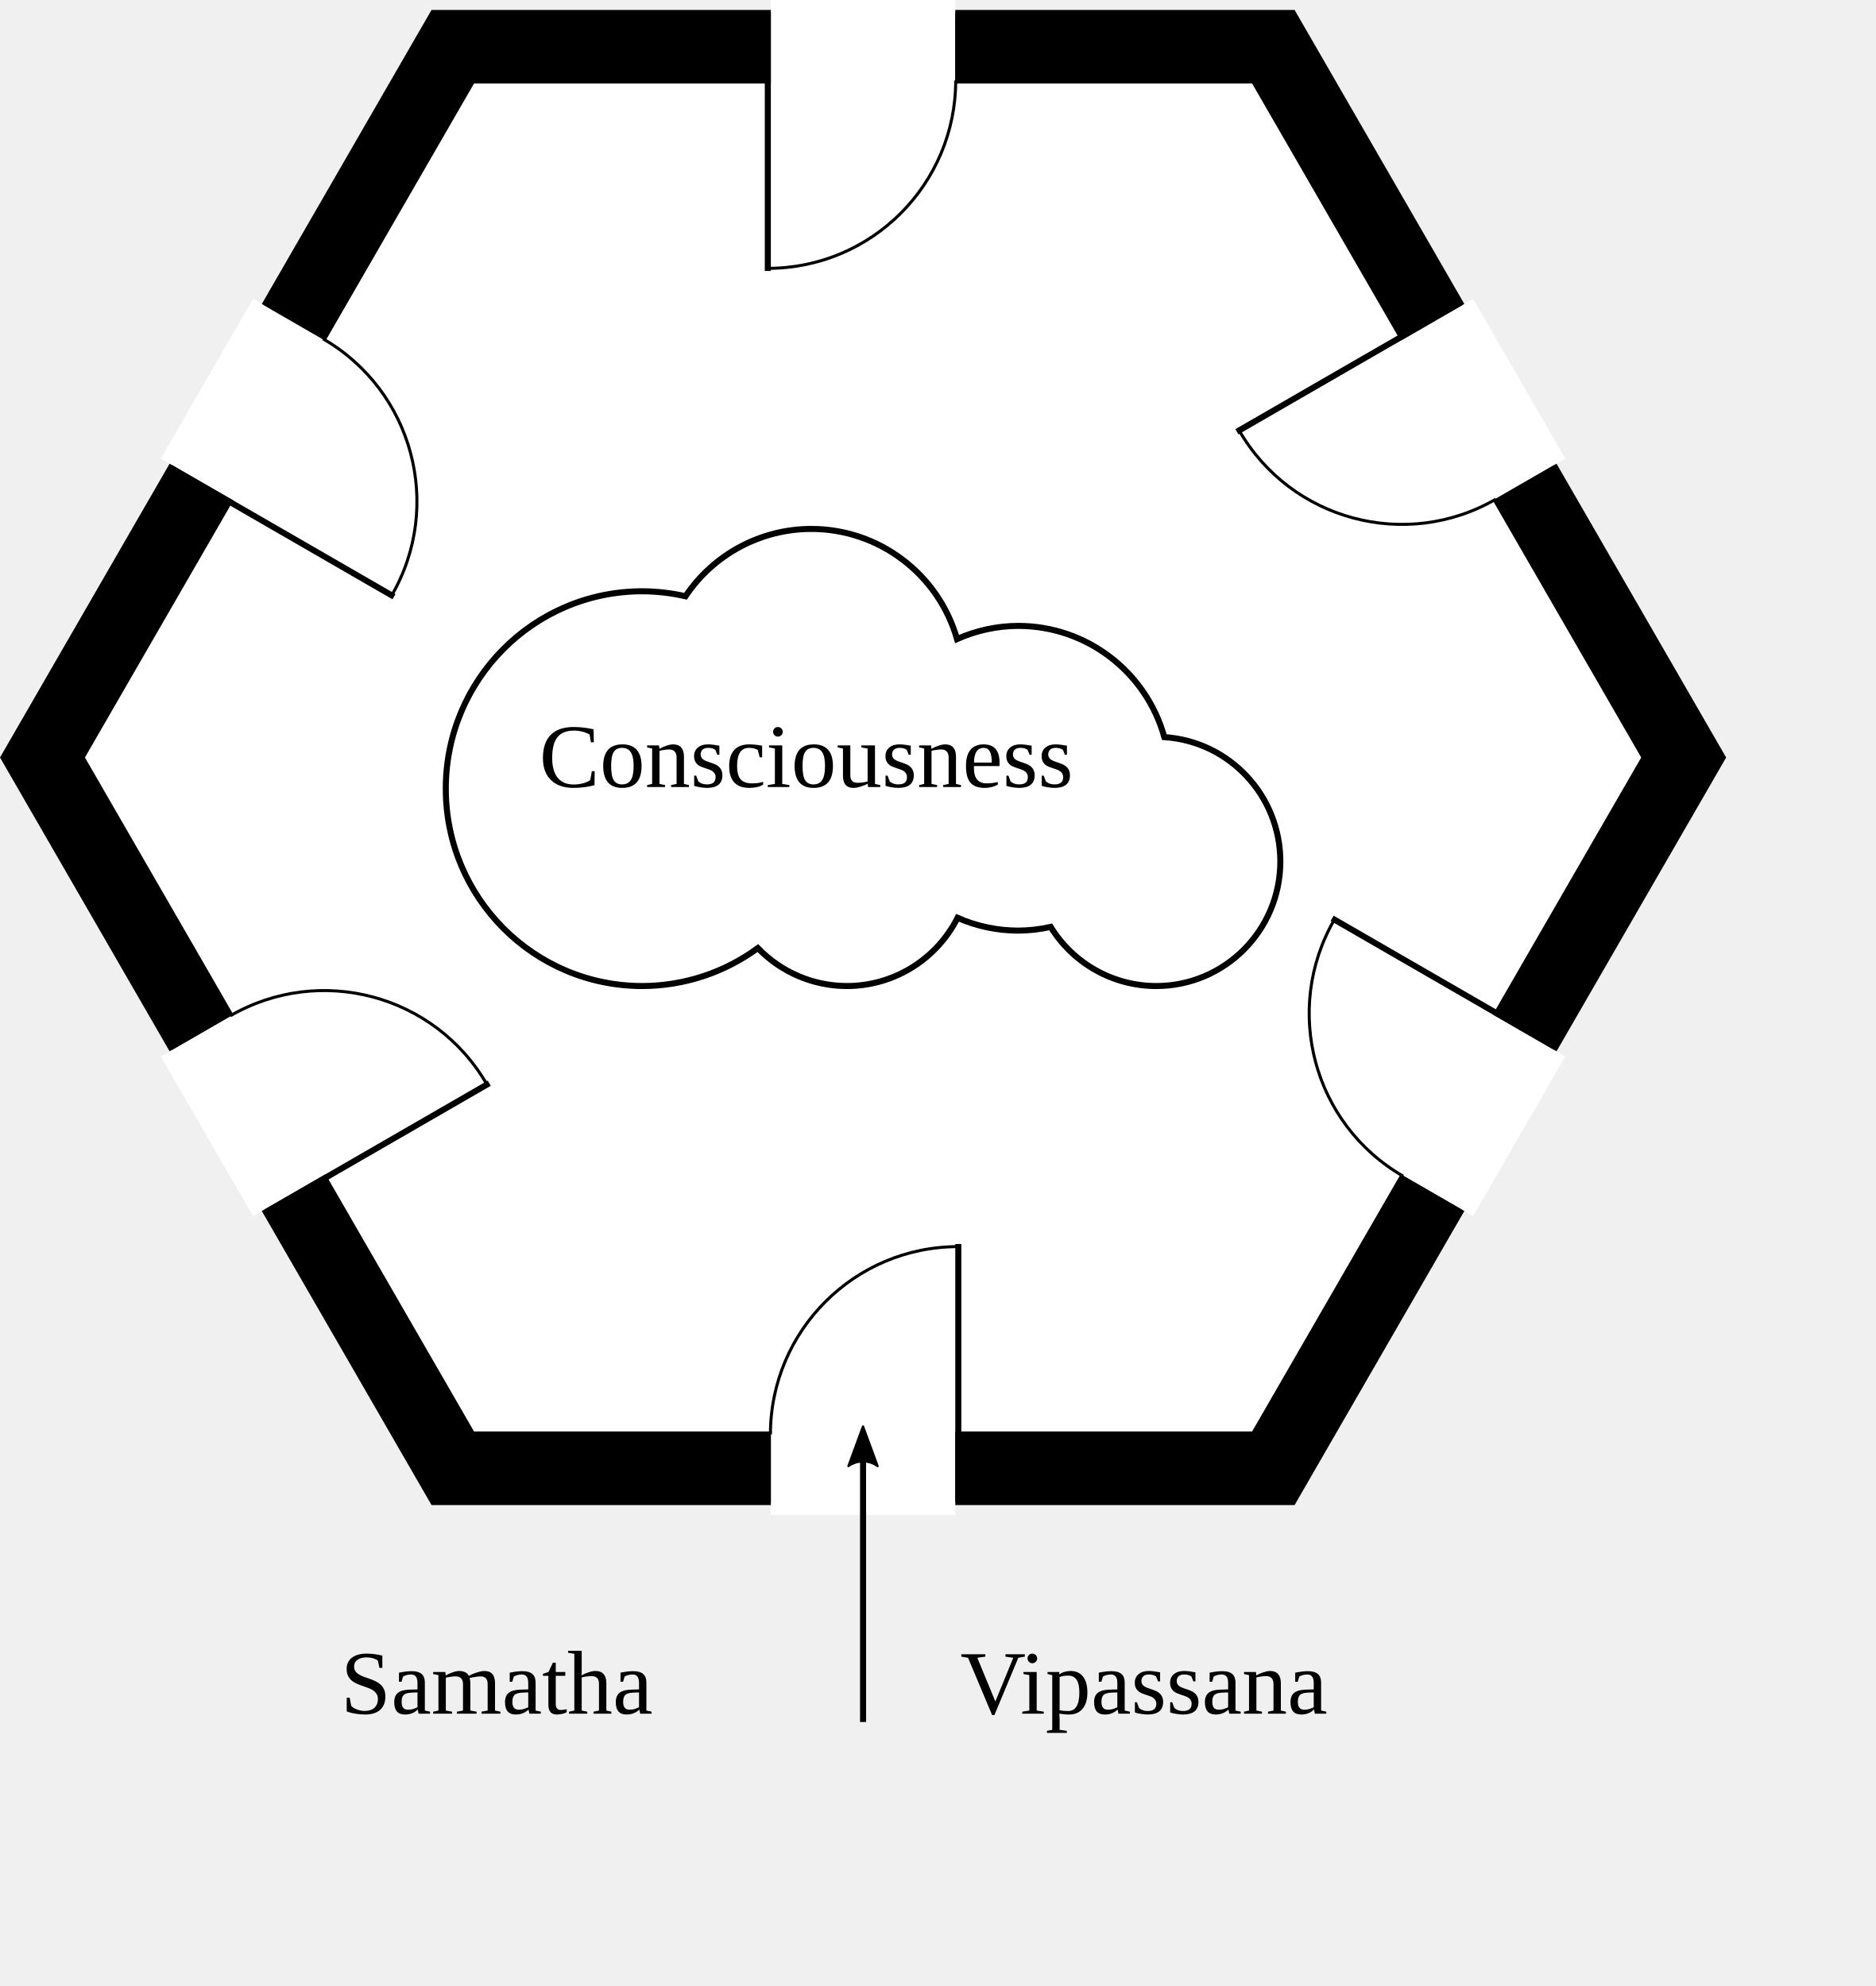
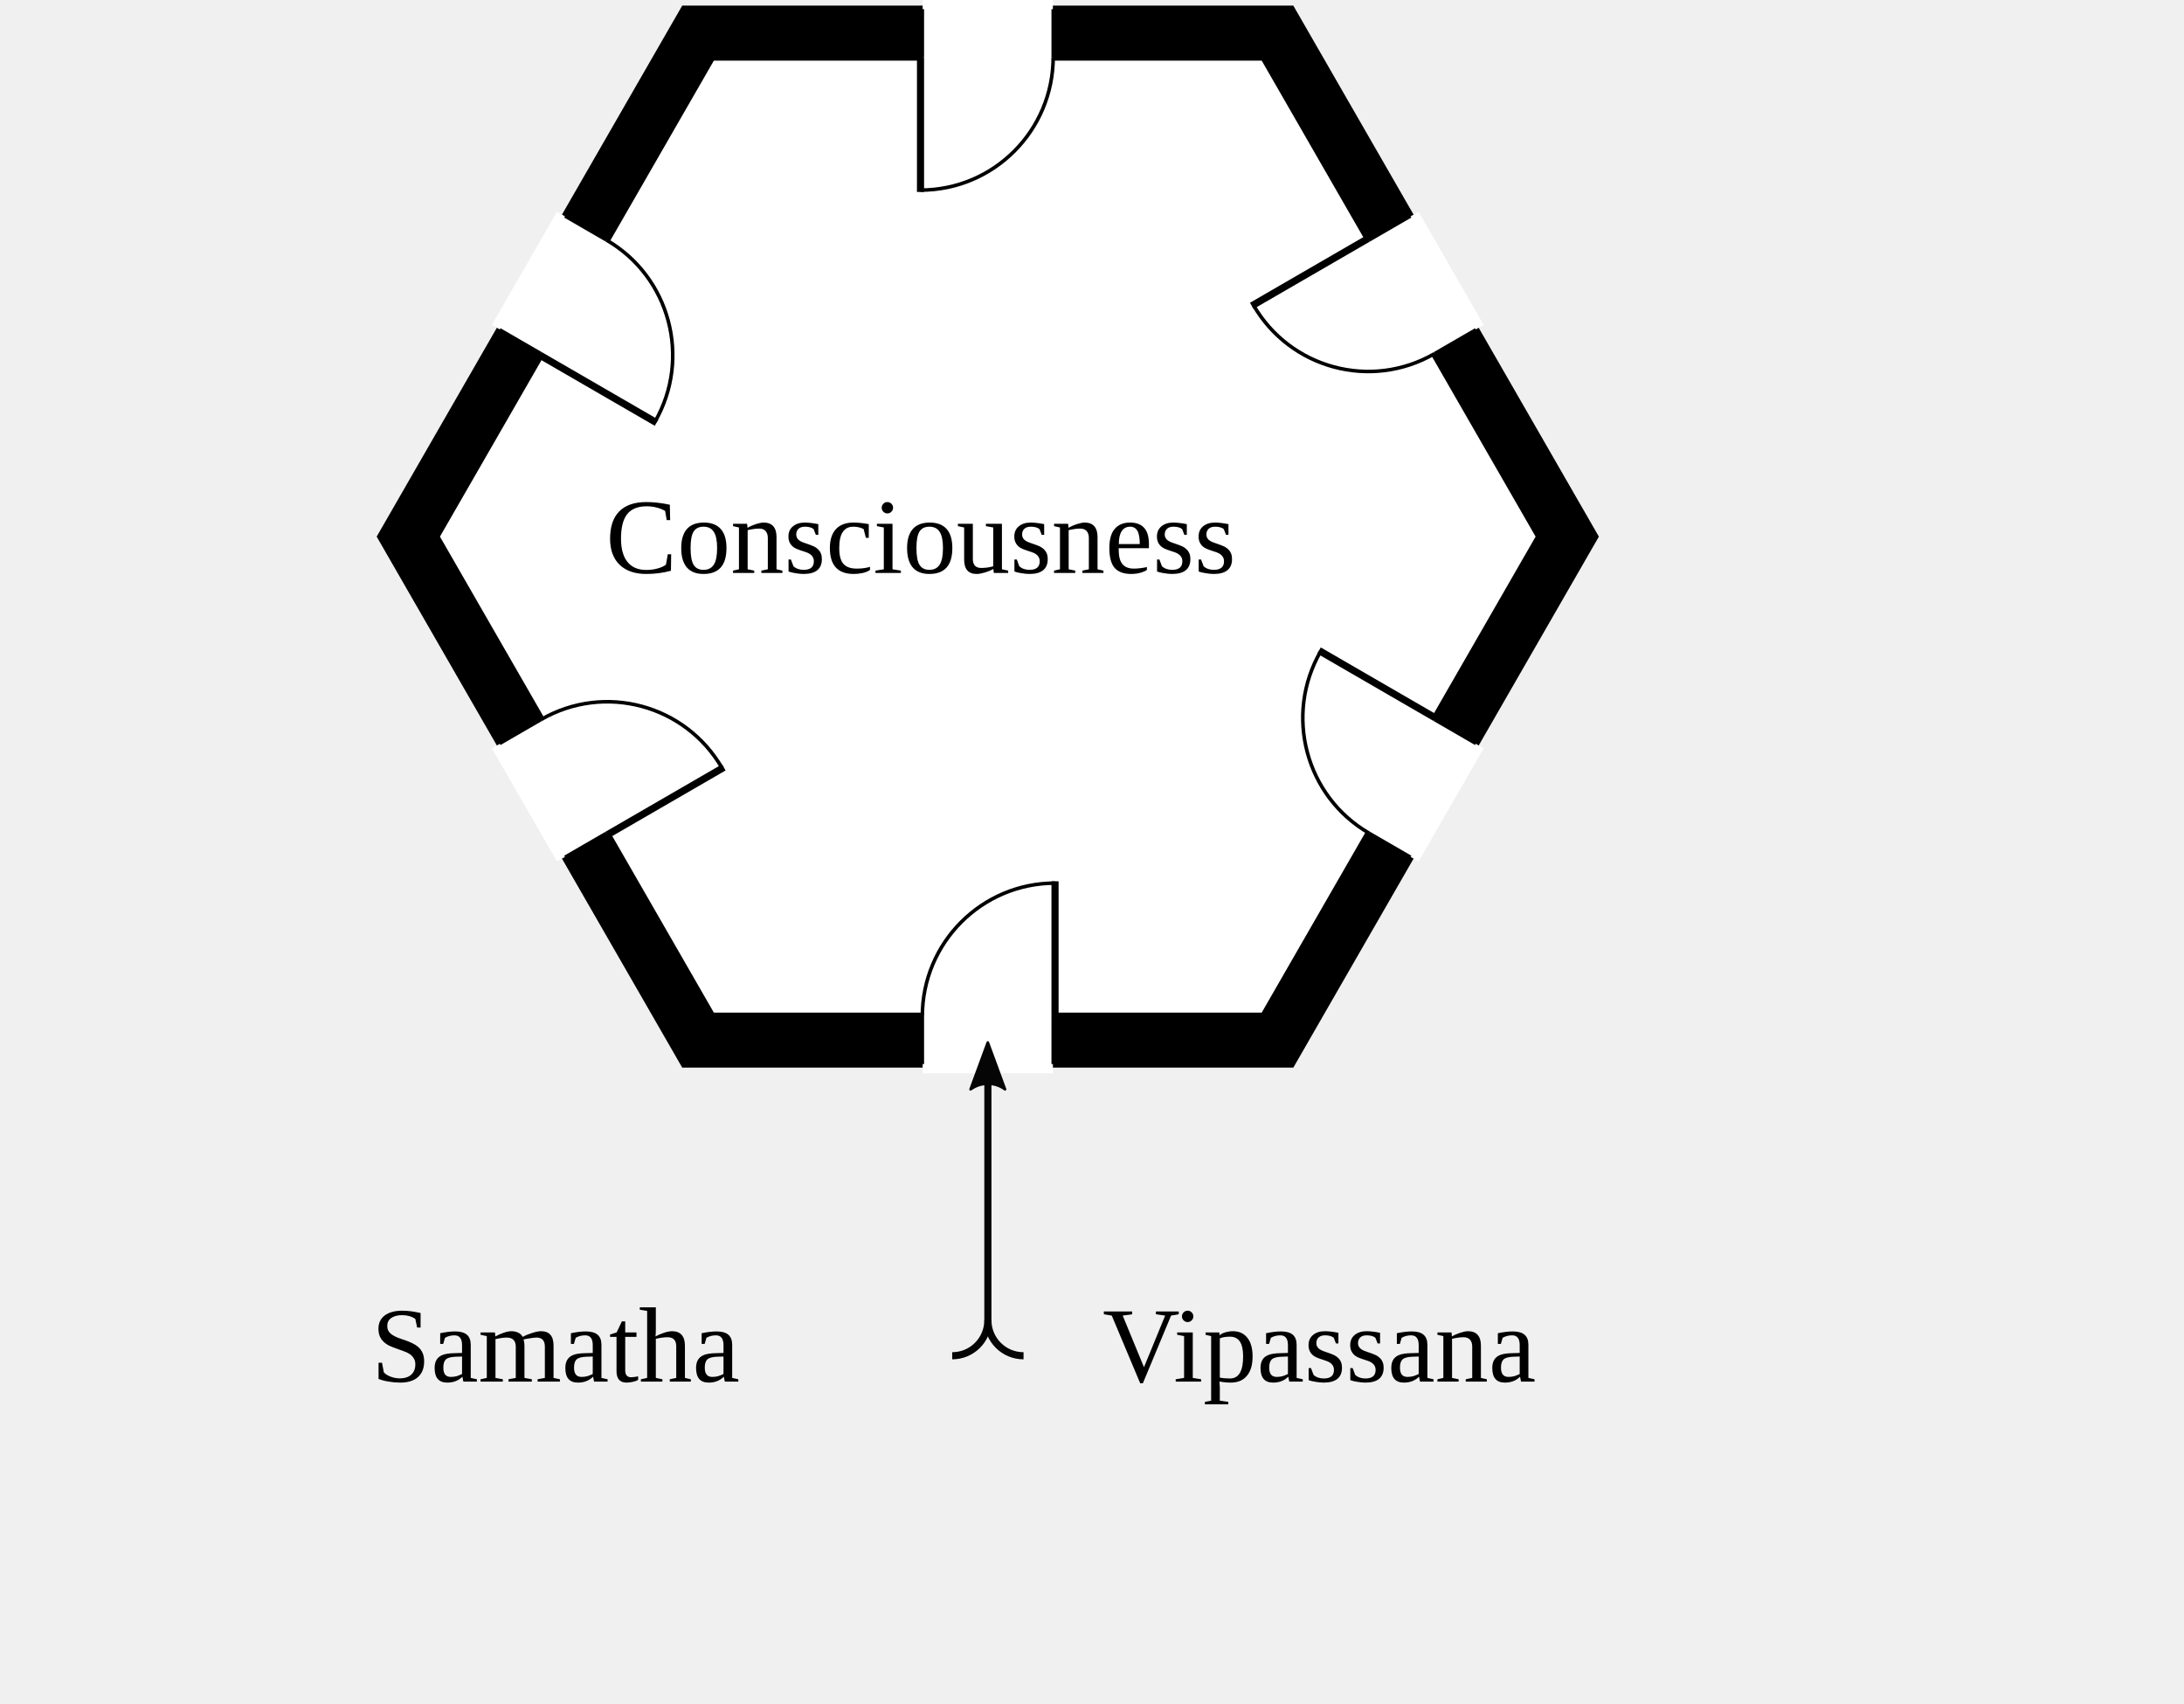
- <svg xmlns="http://www.w3.org/2000/svg" width="87.578mm" height="92.748mm" viewBox="0 0 310.315 328.634" id="svg11429" version="1.1">
+ <svg xmlns="http://www.w3.org/2000/svg" width="86.41mm" height="67.37mm" viewBox="0 0 306.177 238.712" id="svg11429" version="1.1">
  <defs id="defs11431">
+     <marker orient="auto" refY="0" refX="0" id="marker4692" style="overflow:visible">
+       <path id="path4389" style="fill:#000000;fill-opacity:1;fill-rule:evenodd;stroke:#000000;stroke-width:0.625;stroke-linejoin:round;stroke-opacity:1" d="M 8.719,4.034 -2.207,0.016 8.719,-4.002 c -1.745,2.372 -1.735,5.617 -6e-7,8.035 z" transform="scale(-0.6,-0.6)" />
+     </marker>
    <marker orient="auto" refY="0" refX="0" id="Arrow2Mend" style="overflow:visible">
      <path id="path4365" style="fill:#000000;fill-opacity:1;fill-rule:evenodd;stroke:#000000;stroke-width:0.625;stroke-linejoin:round;stroke-opacity:1" d="M 8.719,4.034 -2.207,0.016 8.719,-4.002 c -1.745,2.372 -1.735,5.617 -6e-7,8.035 z" transform="scale(-0.6,-0.6)" />
    </marker>
    <marker orient="auto" refY="0" refX="0" id="marker12303" style="overflow:visible">
      <path id="path12305" style="fill:#000000;fill-opacity:1;fill-rule:evenodd;stroke:#000000;stroke-width:0.625;stroke-linejoin:round;stroke-opacity:1" d="M 8.719,4.034 -2.207,0.016 8.719,-4.002 c -1.745,2.372 -1.735,5.617 -6e-7,8.035 z" transform="scale(0.6,0.6)" />
    </marker>
    <marker orient="auto" refY="0" refX="0" id="Arrow2Mstart" style="overflow:visible">
      <path id="path7719" style="fill:#000000;fill-opacity:1;fill-rule:evenodd;stroke:#000000;stroke-width:0.625;stroke-linejoin:round;stroke-opacity:1" d="M 8.719,4.034 -2.207,0.016 8.719,-4.002 c -1.745,2.372 -1.735,5.617 -6e-7,8.035 z" transform="scale(0.6,0.6)" />
    </marker>
  </defs>
-   <g id="layer1" transform="translate(390.3951,88.79606)">
-     <path style="color:#000000;clip-rule:nonzero;display:inline;overflow:visible;visibility:visible;opacity:1;isolation:auto;mix-blend-mode:normal;color-interpolation:sRGB;color-interpolation-filters:linearRGB;solid-color:#000000;solid-opacity:1;fill:#000000;fill-opacity:1;fill-rule:evenodd;stroke:#000000;stroke-width:0.603;stroke-linecap:butt;stroke-linejoin:miter;stroke-miterlimit:4;stroke-dasharray:none;stroke-dashoffset:0;stroke-opacity:1;color-rendering:auto;image-rendering:auto;shape-rendering:auto;text-rendering:auto;enable-background:accumulate" id="path6807" d="m -73.368,60.682 -85.709,-4e-6 -42.855,-74.226 42.855,-74.226 85.709,4e-6 42.855,74.226 z" transform="matrix(1.65917,0,0,1.659809,-54.7777,59.03121)" />
-     <path transform="matrix(1.508719,0,0,1.509212,-72.26363,56.99138)" d="m -73.368,60.682 -85.709,-4e-6 -42.855,-74.226 42.855,-74.226 85.709,4e-6 42.855,74.226 z" id="path6809" style="color:#000000;clip-rule:nonzero;display:inline;overflow:visible;visibility:visible;opacity:1;isolation:auto;mix-blend-mode:normal;color-interpolation:sRGB;color-interpolation-filters:linearRGB;solid-color:#000000;solid-opacity:1;fill:#ffffff;fill-opacity:1;fill-rule:evenodd;stroke:#000000;stroke-width:0.663;stroke-linecap:butt;stroke-linejoin:miter;stroke-miterlimit:4;stroke-dasharray:none;stroke-dashoffset:0;stroke-opacity:1;color-rendering:auto;image-rendering:auto;shape-rendering:auto;text-rendering:auto;enable-background:accumulate" />
-     <text id="text12128" y="194.773" x="-263.642" style="font-style:normal;font-variant:normal;font-weight:normal;font-stretch:normal;font-size:15px;line-height:125%;font-family:'Times New Roman';-inkscape-font-specification:'Times New Roman, ';text-align:end;letter-spacing:0px;word-spacing:0px;text-anchor:end;fill:#000000;fill-opacity:1;stroke:none;stroke-width:1px;stroke-linecap:butt;stroke-linejoin:miter;stroke-opacity:1" xml:space="preserve">
-       <tspan y="194.773" x="-263.642" id="tspan12130">Samatha</tspan>
+   <g id="layer1" transform="translate(386.1027,38.85945)">
+     <g id="g4221" transform="matrix(0.5983772,0,0,0.6000009,-99.46104,14.41826)">
+       <path transform="matrix(1.65917,0,0,1.659809,-54.7777,59.03121)" d="m -73.368,60.682 -85.709,-4e-6 -42.855,-74.226 42.855,-74.226 85.709,4e-6 42.855,74.226 z" id="path6807" style="color:#000000;clip-rule:nonzero;display:inline;overflow:visible;visibility:visible;opacity:1;isolation:auto;mix-blend-mode:normal;color-interpolation:sRGB;color-interpolation-filters:linearRGB;solid-color:#000000;solid-opacity:1;fill:#000000;fill-opacity:1;fill-rule:evenodd;stroke:#000000;stroke-width:1.006;stroke-linecap:butt;stroke-linejoin:miter;stroke-miterlimit:4;stroke-dasharray:none;stroke-dashoffset:0;stroke-opacity:1;color-rendering:auto;image-rendering:auto;shape-rendering:auto;text-rendering:auto;enable-background:accumulate" />
+       <path style="color:#000000;clip-rule:nonzero;display:inline;overflow:visible;visibility:visible;opacity:1;isolation:auto;mix-blend-mode:normal;color-interpolation:sRGB;color-interpolation-filters:linearRGB;solid-color:#000000;solid-opacity:1;fill:#ffffff;fill-opacity:1;fill-rule:evenodd;stroke:#000000;stroke-width:1.106;stroke-linecap:butt;stroke-linejoin:miter;stroke-miterlimit:4;stroke-dasharray:none;stroke-dashoffset:0;stroke-opacity:1;color-rendering:auto;image-rendering:auto;shape-rendering:auto;text-rendering:auto;enable-background:accumulate" id="path6809" d="m -73.368,60.682 -85.709,-4e-6 -42.855,-74.226 42.855,-74.226 85.709,4e-6 42.855,74.226 z" transform="matrix(1.508719,0,0,1.509212,-72.26363,56.99138)" />
+       <g transform="translate(3.515567,0)" id="g6825">
+         <rect style="color:#000000;clip-rule:nonzero;display:inline;overflow:visible;visibility:visible;opacity:1;isolation:auto;mix-blend-mode:normal;color-interpolation:sRGB;color-interpolation-filters:linearRGB;solid-color:#000000;solid-opacity:1;fill:#ffffff;fill-opacity:1;fill-rule:evenodd;stroke:none;stroke-width:1;stroke-linecap:butt;stroke-linejoin:miter;stroke-miterlimit:4;stroke-dasharray:none;stroke-dashoffset:0;stroke-opacity:1;color-rendering:auto;image-rendering:auto;shape-rendering:auto;text-rendering:auto;enable-background:accumulate" id="rect6811" width="30.515" height="15.122" x="-266.384" y="146.772" />
+         <path style="fill:none;fill-rule:evenodd;stroke:#000000;stroke-width:1.669px;stroke-linecap:butt;stroke-linejoin:miter;stroke-opacity:1" d="m -266.884,159.751 0,-11.178" id="path6813" />
+         <path style="fill:none;fill-rule:evenodd;stroke:#000000;stroke-width:1.669px;stroke-linecap:butt;stroke-linejoin:miter;stroke-opacity:1" d="m -235.37,159.751 0,-11.178" id="path6815" />
+         <path style="fill:none;fill-rule:evenodd;stroke:#000000;stroke-width:1.669px;stroke-linecap:butt;stroke-linejoin:miter;stroke-opacity:1" d="m -235.37,148.573 0,-31.515" id="path6817" />
+         <path style="color:#000000;clip-rule:nonzero;display:inline;overflow:visible;visibility:visible;opacity:1;isolation:auto;mix-blend-mode:normal;color-interpolation:sRGB;color-interpolation-filters:linearRGB;solid-color:#000000;solid-opacity:1;fill:none;fill-opacity:1;fill-rule:evenodd;stroke:#000000;stroke-width:0.834;stroke-linecap:butt;stroke-linejoin:miter;stroke-miterlimit:4;stroke-dasharray:none;stroke-dashoffset:0;stroke-opacity:1;color-rendering:auto;image-rendering:auto;shape-rendering:auto;text-rendering:auto;enable-background:accumulate" id="path6823" d="m -266.454,148.573 a 31.084,31.084 0 0 1 31.084,-31.084" />
+       </g>
+       <g id="g6832" transform="matrix(-1,0,0,-1,-498.7384,73.09852)">
+         <rect y="146.772" x="-266.384" height="15.122" width="30.515" id="rect6834" style="color:#000000;clip-rule:nonzero;display:inline;overflow:visible;visibility:visible;opacity:1;isolation:auto;mix-blend-mode:normal;color-interpolation:sRGB;color-interpolation-filters:linearRGB;solid-color:#000000;solid-opacity:1;fill:#ffffff;fill-opacity:1;fill-rule:evenodd;stroke:none;stroke-width:1;stroke-linecap:butt;stroke-linejoin:miter;stroke-miterlimit:4;stroke-dasharray:none;stroke-dashoffset:0;stroke-opacity:1;color-rendering:auto;image-rendering:auto;shape-rendering:auto;text-rendering:auto;enable-background:accumulate" />
+         <path id="path6836" d="m -266.884,159.751 0,-11.178" style="fill:none;fill-rule:evenodd;stroke:#000000;stroke-width:1.669px;stroke-linecap:butt;stroke-linejoin:miter;stroke-opacity:1" />
+         <path id="path6838" d="m -235.37,159.751 0,-11.178" style="fill:none;fill-rule:evenodd;stroke:#000000;stroke-width:1.669px;stroke-linecap:butt;stroke-linejoin:miter;stroke-opacity:1" />
+         <path id="path6840" d="m -235.37,148.573 0,-31.515" style="fill:none;fill-rule:evenodd;stroke:#000000;stroke-width:1.669px;stroke-linecap:butt;stroke-linejoin:miter;stroke-opacity:1" />
+         <path d="m -266.454,148.573 a 31.084,31.084 0 0 1 31.084,-31.084" id="path6842" style="color:#000000;clip-rule:nonzero;display:inline;overflow:visible;visibility:visible;opacity:1;isolation:auto;mix-blend-mode:normal;color-interpolation:sRGB;color-interpolation-filters:linearRGB;solid-color:#000000;solid-opacity:1;fill:none;fill-opacity:1;fill-rule:evenodd;stroke:#000000;stroke-width:0.834;stroke-linecap:butt;stroke-linejoin:miter;stroke-miterlimit:4;stroke-dasharray:none;stroke-dashoffset:0;stroke-opacity:1;color-rendering:auto;image-rendering:auto;shape-rendering:auto;text-rendering:auto;enable-background:accumulate" />
+       </g>
+       <g transform="matrix(0.5,0.8660254,-0.8660254,0.5,-92.15313,232.7124)" id="g6868">
+         <g transform="translate(3.515567,0)" id="g6844">
+           <rect style="color:#000000;clip-rule:nonzero;display:inline;overflow:visible;visibility:visible;opacity:1;isolation:auto;mix-blend-mode:normal;color-interpolation:sRGB;color-interpolation-filters:linearRGB;solid-color:#000000;solid-opacity:1;fill:#ffffff;fill-opacity:1;fill-rule:evenodd;stroke:none;stroke-width:1;stroke-linecap:butt;stroke-linejoin:miter;stroke-miterlimit:4;stroke-dasharray:none;stroke-dashoffset:0;stroke-opacity:1;color-rendering:auto;image-rendering:auto;shape-rendering:auto;text-rendering:auto;enable-background:accumulate" id="rect6846" width="30.515" height="15.122" x="-266.384" y="146.772" />
+           <path style="fill:none;fill-rule:evenodd;stroke:#000000;stroke-width:1.669px;stroke-linecap:butt;stroke-linejoin:miter;stroke-opacity:1" d="m -266.884,159.751 0,-11.178" id="path6848" />
+           <path style="fill:none;fill-rule:evenodd;stroke:#000000;stroke-width:1.669px;stroke-linecap:butt;stroke-linejoin:miter;stroke-opacity:1" d="m -235.37,159.751 0,-11.178" id="path6850" />
+           <path style="fill:none;fill-rule:evenodd;stroke:#000000;stroke-width:1.669px;stroke-linecap:butt;stroke-linejoin:miter;stroke-opacity:1" d="m -235.37,148.573 0,-31.515" id="path6852" />
+           <path style="color:#000000;clip-rule:nonzero;display:inline;overflow:visible;visibility:visible;opacity:1;isolation:auto;mix-blend-mode:normal;color-interpolation:sRGB;color-interpolation-filters:linearRGB;solid-color:#000000;solid-opacity:1;fill:none;fill-opacity:1;fill-rule:evenodd;stroke:#000000;stroke-width:0.834;stroke-linecap:butt;stroke-linejoin:miter;stroke-miterlimit:4;stroke-dasharray:none;stroke-dashoffset:0;stroke-opacity:1;color-rendering:auto;image-rendering:auto;shape-rendering:auto;text-rendering:auto;enable-background:accumulate" id="path6854" d="m -266.454,148.573 a 31.084,31.084 0 0 1 31.084,-31.084" />
+         </g>
+         <g id="g6856" transform="matrix(-1,0,0,-1,-498.7384,73.09852)">
+           <rect y="146.772" x="-266.384" height="15.122" width="30.515" id="rect6858" style="color:#000000;clip-rule:nonzero;display:inline;overflow:visible;visibility:visible;opacity:1;isolation:auto;mix-blend-mode:normal;color-interpolation:sRGB;color-interpolation-filters:linearRGB;solid-color:#000000;solid-opacity:1;fill:#ffffff;fill-opacity:1;fill-rule:evenodd;stroke:none;stroke-width:1;stroke-linecap:butt;stroke-linejoin:miter;stroke-miterlimit:4;stroke-dasharray:none;stroke-dashoffset:0;stroke-opacity:1;color-rendering:auto;image-rendering:auto;shape-rendering:auto;text-rendering:auto;enable-background:accumulate" />
+           <path id="path6860" d="m -266.884,159.751 0,-11.178" style="fill:none;fill-rule:evenodd;stroke:#000000;stroke-width:1.669px;stroke-linecap:butt;stroke-linejoin:miter;stroke-opacity:1" />
+           <path id="path6862" d="m -235.37,159.751 0,-11.178" style="fill:none;fill-rule:evenodd;stroke:#000000;stroke-width:1.669px;stroke-linecap:butt;stroke-linejoin:miter;stroke-opacity:1" />
+           <path id="path6864" d="m -235.37,148.573 0,-31.515" style="fill:none;fill-rule:evenodd;stroke:#000000;stroke-width:1.669px;stroke-linecap:butt;stroke-linejoin:miter;stroke-opacity:1" />
+           <path d="m -266.454,148.573 a 31.084,31.084 0 0 1 31.084,-31.084" id="path6866" style="color:#000000;clip-rule:nonzero;display:inline;overflow:visible;visibility:visible;opacity:1;isolation:auto;mix-blend-mode:normal;color-interpolation:sRGB;color-interpolation-filters:linearRGB;solid-color:#000000;solid-opacity:1;fill:none;fill-opacity:1;fill-rule:evenodd;stroke:#000000;stroke-width:0.834;stroke-linecap:butt;stroke-linejoin:miter;stroke-miterlimit:4;stroke-dasharray:none;stroke-dashoffset:0;stroke-opacity:1;color-rendering:auto;image-rendering:auto;shape-rendering:auto;text-rendering:auto;enable-background:accumulate" />
+         </g>
+       </g>
+       <g id="g6882" transform="matrix(-0.5,0.8660254,-0.8660254,-0.5,-339.7646,269.2617)">
+         <g id="g6884" transform="translate(3.515567,0)">
+           <rect y="146.772" x="-266.384" height="15.122" width="30.515" id="rect6886" style="color:#000000;clip-rule:nonzero;display:inline;overflow:visible;visibility:visible;opacity:1;isolation:auto;mix-blend-mode:normal;color-interpolation:sRGB;color-interpolation-filters:linearRGB;solid-color:#000000;solid-opacity:1;fill:#ffffff;fill-opacity:1;fill-rule:evenodd;stroke:none;stroke-width:1;stroke-linecap:butt;stroke-linejoin:miter;stroke-miterlimit:4;stroke-dasharray:none;stroke-dashoffset:0;stroke-opacity:1;color-rendering:auto;image-rendering:auto;shape-rendering:auto;text-rendering:auto;enable-background:accumulate" />
+           <path id="path6888" d="m -266.884,159.751 0,-11.178" style="fill:none;fill-rule:evenodd;stroke:#000000;stroke-width:1.669px;stroke-linecap:butt;stroke-linejoin:miter;stroke-opacity:1" />
+           <path id="path6890" d="m -235.37,159.751 0,-11.178" style="fill:none;fill-rule:evenodd;stroke:#000000;stroke-width:1.669px;stroke-linecap:butt;stroke-linejoin:miter;stroke-opacity:1" />
+           <path id="path6892" d="m -235.37,148.573 0,-31.515" style="fill:none;fill-rule:evenodd;stroke:#000000;stroke-width:1.669px;stroke-linecap:butt;stroke-linejoin:miter;stroke-opacity:1" />
+           <path d="m -266.454,148.573 a 31.084,31.084 0 0 1 31.084,-31.084" id="path6894" style="color:#000000;clip-rule:nonzero;display:inline;overflow:visible;visibility:visible;opacity:1;isolation:auto;mix-blend-mode:normal;color-interpolation:sRGB;color-interpolation-filters:linearRGB;solid-color:#000000;solid-opacity:1;fill:none;fill-opacity:1;fill-rule:evenodd;stroke:#000000;stroke-width:0.834;stroke-linecap:butt;stroke-linejoin:miter;stroke-miterlimit:4;stroke-dasharray:none;stroke-dashoffset:0;stroke-opacity:1;color-rendering:auto;image-rendering:auto;shape-rendering:auto;text-rendering:auto;enable-background:accumulate" />
+         </g>
+         <g transform="matrix(-1,0,0,-1,-498.7384,73.09852)" id="g6896">
+           <rect style="color:#000000;clip-rule:nonzero;display:inline;overflow:visible;visibility:visible;opacity:1;isolation:auto;mix-blend-mode:normal;color-interpolation:sRGB;color-interpolation-filters:linearRGB;solid-color:#000000;solid-opacity:1;fill:#ffffff;fill-opacity:1;fill-rule:evenodd;stroke:none;stroke-width:1;stroke-linecap:butt;stroke-linejoin:miter;stroke-miterlimit:4;stroke-dasharray:none;stroke-dashoffset:0;stroke-opacity:1;color-rendering:auto;image-rendering:auto;shape-rendering:auto;text-rendering:auto;enable-background:accumulate" id="rect6898" width="30.515" height="15.122" x="-266.384" y="146.772" />
+           <path style="fill:none;fill-rule:evenodd;stroke:#000000;stroke-width:1.669px;stroke-linecap:butt;stroke-linejoin:miter;stroke-opacity:1" d="m -266.884,159.751 0,-11.178" id="path6900" />
+           <path style="fill:none;fill-rule:evenodd;stroke:#000000;stroke-width:1.669px;stroke-linecap:butt;stroke-linejoin:miter;stroke-opacity:1" d="m -235.37,159.751 0,-11.178" id="path6902" />
+           <path style="fill:none;fill-rule:evenodd;stroke:#000000;stroke-width:1.669px;stroke-linecap:butt;stroke-linejoin:miter;stroke-opacity:1" d="m -235.37,148.573 0,-31.515" id="path6904" />
+           <path style="color:#000000;clip-rule:nonzero;display:inline;overflow:visible;visibility:visible;opacity:1;isolation:auto;mix-blend-mode:normal;color-interpolation:sRGB;color-interpolation-filters:linearRGB;solid-color:#000000;solid-opacity:1;fill:none;fill-opacity:1;fill-rule:evenodd;stroke:#000000;stroke-width:0.834;stroke-linecap:butt;stroke-linejoin:miter;stroke-miterlimit:4;stroke-dasharray:none;stroke-dashoffset:0;stroke-opacity:1;color-rendering:auto;image-rendering:auto;shape-rendering:auto;text-rendering:auto;enable-background:accumulate" id="path6906" d="m -266.454,148.573 a 31.084,31.084 0 0 1 31.084,-31.084" />
+         </g>
+       </g>
+     </g>
+     <text id="text12128" y="154.773" x="-263.642" style="font-style:normal;font-variant:normal;font-weight:normal;font-stretch:normal;font-size:15px;line-height:125%;font-family:'Times New Roman';-inkscape-font-specification:'Times New Roman, ';text-align:end;letter-spacing:0px;word-spacing:0px;text-anchor:end;fill:#000000;fill-opacity:1;stroke:none;stroke-width:1px;stroke-linecap:butt;stroke-linejoin:miter;stroke-opacity:1" xml:space="preserve">
+       <tspan y="154.773" x="-263.642" id="tspan12130">Samatha</tspan>
    </text>
    <path style="color:#000000;clip-rule:nonzero;display:inline;overflow:visible;visibility:visible;opacity:1;isolation:auto;mix-blend-mode:normal;color-interpolation:sRGB;color-interpolation-filters:linearRGB;solid-color:#000000;solid-opacity:1;fill:none;fill-opacity:1;fill-rule:evenodd;stroke:#000000;stroke-width:1px;stroke-linecap:butt;stroke-linejoin:miter;stroke-miterlimit:4;stroke-dasharray:none;stroke-dashoffset:0;stroke-opacity:1;color-rendering:auto;image-rendering:auto;shape-rendering:auto;text-rendering:auto;enable-background:accumulate" id="path12136" r="86.772" cy="93.273" cx="208.383" d="" />
-     <path style="color:#000000;clip-rule:nonzero;display:inline;overflow:visible;visibility:visible;opacity:1;isolation:auto;mix-blend-mode:normal;color-interpolation:sRGB;color-interpolation-filters:linearRGB;solid-color:#000000;solid-opacity:1;fill:none;fill-opacity:1;fill-rule:evenodd;stroke:#000000;stroke-width:1px;stroke-linecap:butt;stroke-linejoin:miter;stroke-miterlimit:4;stroke-dasharray:none;stroke-dashoffset:0;stroke-opacity:1;color-rendering:auto;image-rendering:auto;shape-rendering:auto;text-rendering:auto;enable-background:accumulate" d="m -256.17,-1.271 a 25.103,25.213 0 0 0 -20.816,11.141 32.519,32.662 0 0 0 -7.14,-0.824 32.519,32.662 0 0 0 -32.519,32.661 32.519,32.662 0 0 0 32.519,32.661 32.519,32.662 0 0 0 19.107,-6.279 20.538,20.629 0 0 0 14.751,6.279 20.538,20.629 0 0 0 18.287,-11.288 25.103,25.213 0 0 0 10.042,2.118 25.103,25.213 0 0 0 5.367,-0.613 20.538,20.629 0 0 0 17.456,9.783 20.538,20.629 0 0 0 20.538,-20.628 20.538,20.629 0 0 0 -19.192,-20.563 25.103,25.213 0 0 0 -24.169,-18.404 25.103,25.213 0 0 0 -10.123,2.179 25.103,25.213 0 0 0 -24.108,-18.224 z" id="circle12152" />
    <text xml:space="preserve" style="font-style:normal;font-variant:normal;font-weight:normal;font-stretch:normal;font-size:15px;line-height:125%;font-family:'Times New Roman';-inkscape-font-specification:'Times New Roman, ';text-align:center;letter-spacing:0px;word-spacing:0px;text-anchor:middle;fill:#000000;fill-opacity:1;stroke:none;stroke-width:1px;stroke-linecap:butt;stroke-linejoin:miter;stroke-opacity:1" x="-247.637" y="41.442" id="text12164">
      <tspan id="tspan12166" x="-247.637" y="41.442">Consciousness</tspan>
    </text>
-     <g id="g6825" transform="translate(3.515567,0)">
-       <rect y="146.772" x="-266.384" height="15.122" width="30.515" id="rect6811" style="color:#000000;clip-rule:nonzero;display:inline;overflow:visible;visibility:visible;opacity:1;isolation:auto;mix-blend-mode:normal;color-interpolation:sRGB;color-interpolation-filters:linearRGB;solid-color:#000000;solid-opacity:1;fill:#ffffff;fill-opacity:1;fill-rule:evenodd;stroke:none;stroke-width:1;stroke-linecap:butt;stroke-linejoin:miter;stroke-miterlimit:4;stroke-dasharray:none;stroke-dashoffset:0;stroke-opacity:1;color-rendering:auto;image-rendering:auto;shape-rendering:auto;text-rendering:auto;enable-background:accumulate" />
-       <path id="path6813" d="m -266.884,159.751 0,-11.178" style="fill:none;fill-rule:evenodd;stroke:#000000;stroke-width:1px;stroke-linecap:butt;stroke-linejoin:miter;stroke-opacity:1" />
-       <path id="path6815" d="m -235.37,159.751 0,-11.178" style="fill:none;fill-rule:evenodd;stroke:#000000;stroke-width:1px;stroke-linecap:butt;stroke-linejoin:miter;stroke-opacity:1" />
-       <path id="path6817" d="m -235.37,148.573 0,-31.515" style="fill:none;fill-rule:evenodd;stroke:#000000;stroke-width:1px;stroke-linecap:butt;stroke-linejoin:miter;stroke-opacity:1" />
-       <path d="m -266.454,148.573 a 31.084,31.084 0 0 1 31.084,-31.084" id="path6823" style="color:#000000;clip-rule:nonzero;display:inline;overflow:visible;visibility:visible;opacity:1;isolation:auto;mix-blend-mode:normal;color-interpolation:sRGB;color-interpolation-filters:linearRGB;solid-color:#000000;solid-opacity:1;fill:none;fill-opacity:1;fill-rule:evenodd;stroke:#000000;stroke-width:0.5;stroke-linecap:butt;stroke-linejoin:miter;stroke-miterlimit:4;stroke-dasharray:none;stroke-dashoffset:0;stroke-opacity:1;color-rendering:auto;image-rendering:auto;shape-rendering:auto;text-rendering:auto;enable-background:accumulate" />
-     </g>
-     <g transform="matrix(-1,0,0,-1,-498.7384,73.09852)" id="g6832">
-       <rect style="color:#000000;clip-rule:nonzero;display:inline;overflow:visible;visibility:visible;opacity:1;isolation:auto;mix-blend-mode:normal;color-interpolation:sRGB;color-interpolation-filters:linearRGB;solid-color:#000000;solid-opacity:1;fill:#ffffff;fill-opacity:1;fill-rule:evenodd;stroke:none;stroke-width:1;stroke-linecap:butt;stroke-linejoin:miter;stroke-miterlimit:4;stroke-dasharray:none;stroke-dashoffset:0;stroke-opacity:1;color-rendering:auto;image-rendering:auto;shape-rendering:auto;text-rendering:auto;enable-background:accumulate" id="rect6834" width="30.515" height="15.122" x="-266.384" y="146.772" />
-       <path style="fill:none;fill-rule:evenodd;stroke:#000000;stroke-width:1px;stroke-linecap:butt;stroke-linejoin:miter;stroke-opacity:1" d="m -266.884,159.751 0,-11.178" id="path6836" />
-       <path style="fill:none;fill-rule:evenodd;stroke:#000000;stroke-width:1px;stroke-linecap:butt;stroke-linejoin:miter;stroke-opacity:1" d="m -235.37,159.751 0,-11.178" id="path6838" />
-       <path style="fill:none;fill-rule:evenodd;stroke:#000000;stroke-width:1px;stroke-linecap:butt;stroke-linejoin:miter;stroke-opacity:1" d="m -235.37,148.573 0,-31.515" id="path6840" />
-       <path style="color:#000000;clip-rule:nonzero;display:inline;overflow:visible;visibility:visible;opacity:1;isolation:auto;mix-blend-mode:normal;color-interpolation:sRGB;color-interpolation-filters:linearRGB;solid-color:#000000;solid-opacity:1;fill:none;fill-opacity:1;fill-rule:evenodd;stroke:#000000;stroke-width:0.5;stroke-linecap:butt;stroke-linejoin:miter;stroke-miterlimit:4;stroke-dasharray:none;stroke-dashoffset:0;stroke-opacity:1;color-rendering:auto;image-rendering:auto;shape-rendering:auto;text-rendering:auto;enable-background:accumulate" id="path6842" d="m -266.454,148.573 a 31.084,31.084 0 0 1 31.084,-31.084" />
-     </g>
-     <g id="g6868" transform="matrix(0.5,0.8660254,-0.8660254,0.5,-92.15313,232.7124)">
-       <g id="g6844" transform="translate(3.515567,0)">
-         <rect y="146.772" x="-266.384" height="15.122" width="30.515" id="rect6846" style="color:#000000;clip-rule:nonzero;display:inline;overflow:visible;visibility:visible;opacity:1;isolation:auto;mix-blend-mode:normal;color-interpolation:sRGB;color-interpolation-filters:linearRGB;solid-color:#000000;solid-opacity:1;fill:#ffffff;fill-opacity:1;fill-rule:evenodd;stroke:none;stroke-width:1;stroke-linecap:butt;stroke-linejoin:miter;stroke-miterlimit:4;stroke-dasharray:none;stroke-dashoffset:0;stroke-opacity:1;color-rendering:auto;image-rendering:auto;shape-rendering:auto;text-rendering:auto;enable-background:accumulate" />
-         <path id="path6848" d="m -266.884,159.751 0,-11.178" style="fill:none;fill-rule:evenodd;stroke:#000000;stroke-width:1px;stroke-linecap:butt;stroke-linejoin:miter;stroke-opacity:1" />
-         <path id="path6850" d="m -235.37,159.751 0,-11.178" style="fill:none;fill-rule:evenodd;stroke:#000000;stroke-width:1px;stroke-linecap:butt;stroke-linejoin:miter;stroke-opacity:1" />
-         <path id="path6852" d="m -235.37,148.573 0,-31.515" style="fill:none;fill-rule:evenodd;stroke:#000000;stroke-width:1px;stroke-linecap:butt;stroke-linejoin:miter;stroke-opacity:1" />
-         <path d="m -266.454,148.573 a 31.084,31.084 0 0 1 31.084,-31.084" id="path6854" style="color:#000000;clip-rule:nonzero;display:inline;overflow:visible;visibility:visible;opacity:1;isolation:auto;mix-blend-mode:normal;color-interpolation:sRGB;color-interpolation-filters:linearRGB;solid-color:#000000;solid-opacity:1;fill:none;fill-opacity:1;fill-rule:evenodd;stroke:#000000;stroke-width:0.5;stroke-linecap:butt;stroke-linejoin:miter;stroke-miterlimit:4;stroke-dasharray:none;stroke-dashoffset:0;stroke-opacity:1;color-rendering:auto;image-rendering:auto;shape-rendering:auto;text-rendering:auto;enable-background:accumulate" />
-       </g>
-       <g transform="matrix(-1,0,0,-1,-498.7384,73.09852)" id="g6856">
-         <rect style="color:#000000;clip-rule:nonzero;display:inline;overflow:visible;visibility:visible;opacity:1;isolation:auto;mix-blend-mode:normal;color-interpolation:sRGB;color-interpolation-filters:linearRGB;solid-color:#000000;solid-opacity:1;fill:#ffffff;fill-opacity:1;fill-rule:evenodd;stroke:none;stroke-width:1;stroke-linecap:butt;stroke-linejoin:miter;stroke-miterlimit:4;stroke-dasharray:none;stroke-dashoffset:0;stroke-opacity:1;color-rendering:auto;image-rendering:auto;shape-rendering:auto;text-rendering:auto;enable-background:accumulate" id="rect6858" width="30.515" height="15.122" x="-266.384" y="146.772" />
-         <path style="fill:none;fill-rule:evenodd;stroke:#000000;stroke-width:1px;stroke-linecap:butt;stroke-linejoin:miter;stroke-opacity:1" d="m -266.884,159.751 0,-11.178" id="path6860" />
-         <path style="fill:none;fill-rule:evenodd;stroke:#000000;stroke-width:1px;stroke-linecap:butt;stroke-linejoin:miter;stroke-opacity:1" d="m -235.37,159.751 0,-11.178" id="path6862" />
-         <path style="fill:none;fill-rule:evenodd;stroke:#000000;stroke-width:1px;stroke-linecap:butt;stroke-linejoin:miter;stroke-opacity:1" d="m -235.37,148.573 0,-31.515" id="path6864" />
-         <path style="color:#000000;clip-rule:nonzero;display:inline;overflow:visible;visibility:visible;opacity:1;isolation:auto;mix-blend-mode:normal;color-interpolation:sRGB;color-interpolation-filters:linearRGB;solid-color:#000000;solid-opacity:1;fill:none;fill-opacity:1;fill-rule:evenodd;stroke:#000000;stroke-width:0.5;stroke-linecap:butt;stroke-linejoin:miter;stroke-miterlimit:4;stroke-dasharray:none;stroke-dashoffset:0;stroke-opacity:1;color-rendering:auto;image-rendering:auto;shape-rendering:auto;text-rendering:auto;enable-background:accumulate" id="path6866" d="m -266.454,148.573 a 31.084,31.084 0 0 1 31.084,-31.084" />
-       </g>
-     </g>
-     <g transform="matrix(-0.5,0.8660254,-0.8660254,-0.5,-339.7646,269.2617)" id="g6882">
-       <g transform="translate(3.515567,0)" id="g6884">
-         <rect style="color:#000000;clip-rule:nonzero;display:inline;overflow:visible;visibility:visible;opacity:1;isolation:auto;mix-blend-mode:normal;color-interpolation:sRGB;color-interpolation-filters:linearRGB;solid-color:#000000;solid-opacity:1;fill:#ffffff;fill-opacity:1;fill-rule:evenodd;stroke:none;stroke-width:1;stroke-linecap:butt;stroke-linejoin:miter;stroke-miterlimit:4;stroke-dasharray:none;stroke-dashoffset:0;stroke-opacity:1;color-rendering:auto;image-rendering:auto;shape-rendering:auto;text-rendering:auto;enable-background:accumulate" id="rect6886" width="30.515" height="15.122" x="-266.384" y="146.772" />
-         <path style="fill:none;fill-rule:evenodd;stroke:#000000;stroke-width:1px;stroke-linecap:butt;stroke-linejoin:miter;stroke-opacity:1" d="m -266.884,159.751 0,-11.178" id="path6888" />
-         <path style="fill:none;fill-rule:evenodd;stroke:#000000;stroke-width:1px;stroke-linecap:butt;stroke-linejoin:miter;stroke-opacity:1" d="m -235.37,159.751 0,-11.178" id="path6890" />
-         <path style="fill:none;fill-rule:evenodd;stroke:#000000;stroke-width:1px;stroke-linecap:butt;stroke-linejoin:miter;stroke-opacity:1" d="m -235.37,148.573 0,-31.515" id="path6892" />
-         <path style="color:#000000;clip-rule:nonzero;display:inline;overflow:visible;visibility:visible;opacity:1;isolation:auto;mix-blend-mode:normal;color-interpolation:sRGB;color-interpolation-filters:linearRGB;solid-color:#000000;solid-opacity:1;fill:none;fill-opacity:1;fill-rule:evenodd;stroke:#000000;stroke-width:0.5;stroke-linecap:butt;stroke-linejoin:miter;stroke-miterlimit:4;stroke-dasharray:none;stroke-dashoffset:0;stroke-opacity:1;color-rendering:auto;image-rendering:auto;shape-rendering:auto;text-rendering:auto;enable-background:accumulate" id="path6894" d="m -266.454,148.573 a 31.084,31.084 0 0 1 31.084,-31.084" />
-       </g>
-       <g id="g6896" transform="matrix(-1,0,0,-1,-498.7384,73.09852)">
-         <rect y="146.772" x="-266.384" height="15.122" width="30.515" id="rect6898" style="color:#000000;clip-rule:nonzero;display:inline;overflow:visible;visibility:visible;opacity:1;isolation:auto;mix-blend-mode:normal;color-interpolation:sRGB;color-interpolation-filters:linearRGB;solid-color:#000000;solid-opacity:1;fill:#ffffff;fill-opacity:1;fill-rule:evenodd;stroke:none;stroke-width:1;stroke-linecap:butt;stroke-linejoin:miter;stroke-miterlimit:4;stroke-dasharray:none;stroke-dashoffset:0;stroke-opacity:1;color-rendering:auto;image-rendering:auto;shape-rendering:auto;text-rendering:auto;enable-background:accumulate" />
-         <path id="path6900" d="m -266.884,159.751 0,-11.178" style="fill:none;fill-rule:evenodd;stroke:#000000;stroke-width:1px;stroke-linecap:butt;stroke-linejoin:miter;stroke-opacity:1" />
-         <path id="path6902" d="m -235.37,159.751 0,-11.178" style="fill:none;fill-rule:evenodd;stroke:#000000;stroke-width:1px;stroke-linecap:butt;stroke-linejoin:miter;stroke-opacity:1" />
-         <path id="path6904" d="m -235.37,148.573 0,-31.515" style="fill:none;fill-rule:evenodd;stroke:#000000;stroke-width:1px;stroke-linecap:butt;stroke-linejoin:miter;stroke-opacity:1" />
-         <path d="m -266.454,148.573 a 31.084,31.084 0 0 1 31.084,-31.084" id="path6906" style="color:#000000;clip-rule:nonzero;display:inline;overflow:visible;visibility:visible;opacity:1;isolation:auto;mix-blend-mode:normal;color-interpolation:sRGB;color-interpolation-filters:linearRGB;solid-color:#000000;solid-opacity:1;fill:none;fill-opacity:1;fill-rule:evenodd;stroke:#000000;stroke-width:0.5;stroke-linecap:butt;stroke-linejoin:miter;stroke-miterlimit:4;stroke-dasharray:none;stroke-dashoffset:0;stroke-opacity:1;color-rendering:auto;image-rendering:auto;shape-rendering:auto;text-rendering:auto;enable-background:accumulate" />
-       </g>
-     </g>
-     <path style="fill:none;fill-rule:evenodd;stroke:#000000;stroke-width:1px;stroke-linecap:butt;stroke-linejoin:miter;stroke-opacity:1;marker-end:url(#Arrow2Mend)" d="m -247.611,196.153 0,-47.58" id="path6908" />
-     <flowRoot xml:space="preserve" id="flowRoot6950" style="font-style:normal;font-variant:normal;font-weight:normal;font-stretch:normal;font-size:15px;line-height:125%;font-family:'Times New Roman';-inkscape-font-specification:'Times New Roman, ';text-align:end;letter-spacing:0px;word-spacing:0px;text-anchor:end;fill:#000000;fill-opacity:1;stroke:none;stroke-width:1px;stroke-linecap:butt;stroke-linejoin:miter;stroke-opacity:1" transform="translate(-149.338,-38.95211)">
+     <flowRoot xml:space="preserve" id="flowRoot6950" style="font-style:normal;font-variant:normal;font-weight:normal;font-stretch:normal;font-size:15px;line-height:125%;font-family:'Times New Roman';-inkscape-font-specification:'Times New Roman, ';text-align:end;letter-spacing:0px;word-spacing:0px;text-anchor:end;fill:#000000;fill-opacity:1;stroke:none;stroke-width:1px;stroke-linecap:butt;stroke-linejoin:miter;stroke-opacity:1" transform="translate(-149.338,-78.95211)">
      <flowRegion id="flowRegion6952">
        <rect id="rect6954" width="237.06" height="103.191" x="-351.407" y="242.317" style="font-style:normal;font-variant:normal;font-weight:normal;font-stretch:normal;font-family:'Times New Roman';-inkscape-font-specification:'Times New Roman, ';text-align:end;text-anchor:end" />
      </flowRegion>
      <flowPara id="flowPara6956">Steadied, settled</flowPara>
      <flowPara id="flowPara6958">unified &amp; composed</flowPara>
    </flowRoot>
-     <text xml:space="preserve" style="font-style:normal;font-variant:normal;font-weight:normal;font-stretch:normal;font-size:15px;line-height:125%;font-family:'Times New Roman';-inkscape-font-specification:'Times New Roman, ';text-align:start;letter-spacing:0px;word-spacing:0px;text-anchor:start;fill:#000000;fill-opacity:1;stroke:none;stroke-width:1px;stroke-linecap:butt;stroke-linejoin:miter;stroke-opacity:1" x="-231.523" y="194.773" id="text6960">
-       <tspan id="tspan6962" x="-231.523" y="194.773">Vipassana</tspan>
+     <text xml:space="preserve" style="font-style:normal;font-variant:normal;font-weight:normal;font-stretch:normal;font-size:15px;line-height:125%;font-family:'Times New Roman';-inkscape-font-specification:'Times New Roman, ';text-align:start;letter-spacing:0px;word-spacing:0px;text-anchor:start;fill:#000000;fill-opacity:1;stroke:none;stroke-width:1px;stroke-linecap:butt;stroke-linejoin:miter;stroke-opacity:1" x="-231.523" y="154.773" id="text6960">
+       <tspan id="tspan6962" x="-231.523" y="154.773">Vipassana</tspan>
    </text>
-     <flowRoot transform="translate(119.7812,-38.95211)" style="font-style:normal;font-variant:normal;font-weight:normal;font-stretch:normal;font-size:15px;line-height:125%;font-family:'Times New Roman';-inkscape-font-specification:'Times New Roman, ';text-align:start;letter-spacing:0px;word-spacing:0px;text-anchor:start;fill:#000000;fill-opacity:1;stroke:none;stroke-width:1px;stroke-linecap:butt;stroke-linejoin:miter;stroke-opacity:1" id="flowRoot6964" xml:space="preserve">
+     <flowRoot transform="translate(119.7812,-78.95211)" style="font-style:normal;font-variant:normal;font-weight:normal;font-stretch:normal;font-size:15px;line-height:125%;font-family:'Times New Roman';-inkscape-font-specification:'Times New Roman, ';text-align:start;letter-spacing:0px;word-spacing:0px;text-anchor:start;fill:#000000;fill-opacity:1;stroke:none;stroke-width:1px;stroke-linecap:butt;stroke-linejoin:miter;stroke-opacity:1" id="flowRoot6964" xml:space="preserve">
      <flowRegion id="flowRegion6966">
        <rect style="font-style:normal;font-variant:normal;font-weight:normal;font-stretch:normal;font-family:'Times New Roman';-inkscape-font-specification:'Times New Roman, ';text-align:start;text-anchor:start" y="242.317" x="-351.407" height="103.191" width="237.06" id="rect6968" />
      </flowRegion>
-       <flowPara id="flowPara6972">Takes sankhara as object</flowPara>
-       <flowPara id="flowPara6976">seen ,explored, discerned</flowPara>
+       <flowPara id="flowPara6972">Takes sankhara as object;</flowPara>
+       <flowPara id="flowPara6976">seen, explored, discerned</flowPara>
    </flowRoot>
+     <path style="color:#000000;clip-rule:nonzero;display:inline;overflow:visible;visibility:visible;opacity:0.98;isolation:auto;mix-blend-mode:normal;color-interpolation:sRGB;color-interpolation-filters:linearRGB;solid-color:#000000;solid-opacity:1;fill:none;fill-opacity:1;fill-rule:nonzero;stroke:#000000;stroke-width:1;stroke-linecap:butt;stroke-linejoin:miter;stroke-miterlimit:4;stroke-dasharray:none;stroke-dashoffset:0;stroke-opacity:1;marker-end:url(#marker4692);color-rendering:auto;image-rendering:auto;shape-rendering:auto;text-rendering:auto;enable-background:accumulate" d="m -252.611,151.153 c 2.77,0 5,-2.23 5,-5 l 0,-37.58" id="rect4341" />
+     <path id="path4350" d="m -247.611,146.153 c 0,2.77 2.23,5 5,5" style="color:#000000;clip-rule:nonzero;display:inline;overflow:visible;visibility:visible;opacity:0.98;isolation:auto;mix-blend-mode:normal;color-interpolation:sRGB;color-interpolation-filters:linearRGB;solid-color:#000000;solid-opacity:1;fill:none;fill-opacity:1;fill-rule:nonzero;stroke:#000000;stroke-width:1;stroke-linecap:butt;stroke-linejoin:miter;stroke-miterlimit:4;stroke-dasharray:none;stroke-dashoffset:0;stroke-opacity:1;color-rendering:auto;image-rendering:auto;shape-rendering:auto;text-rendering:auto;enable-background:accumulate" />
  </g>
</svg>
